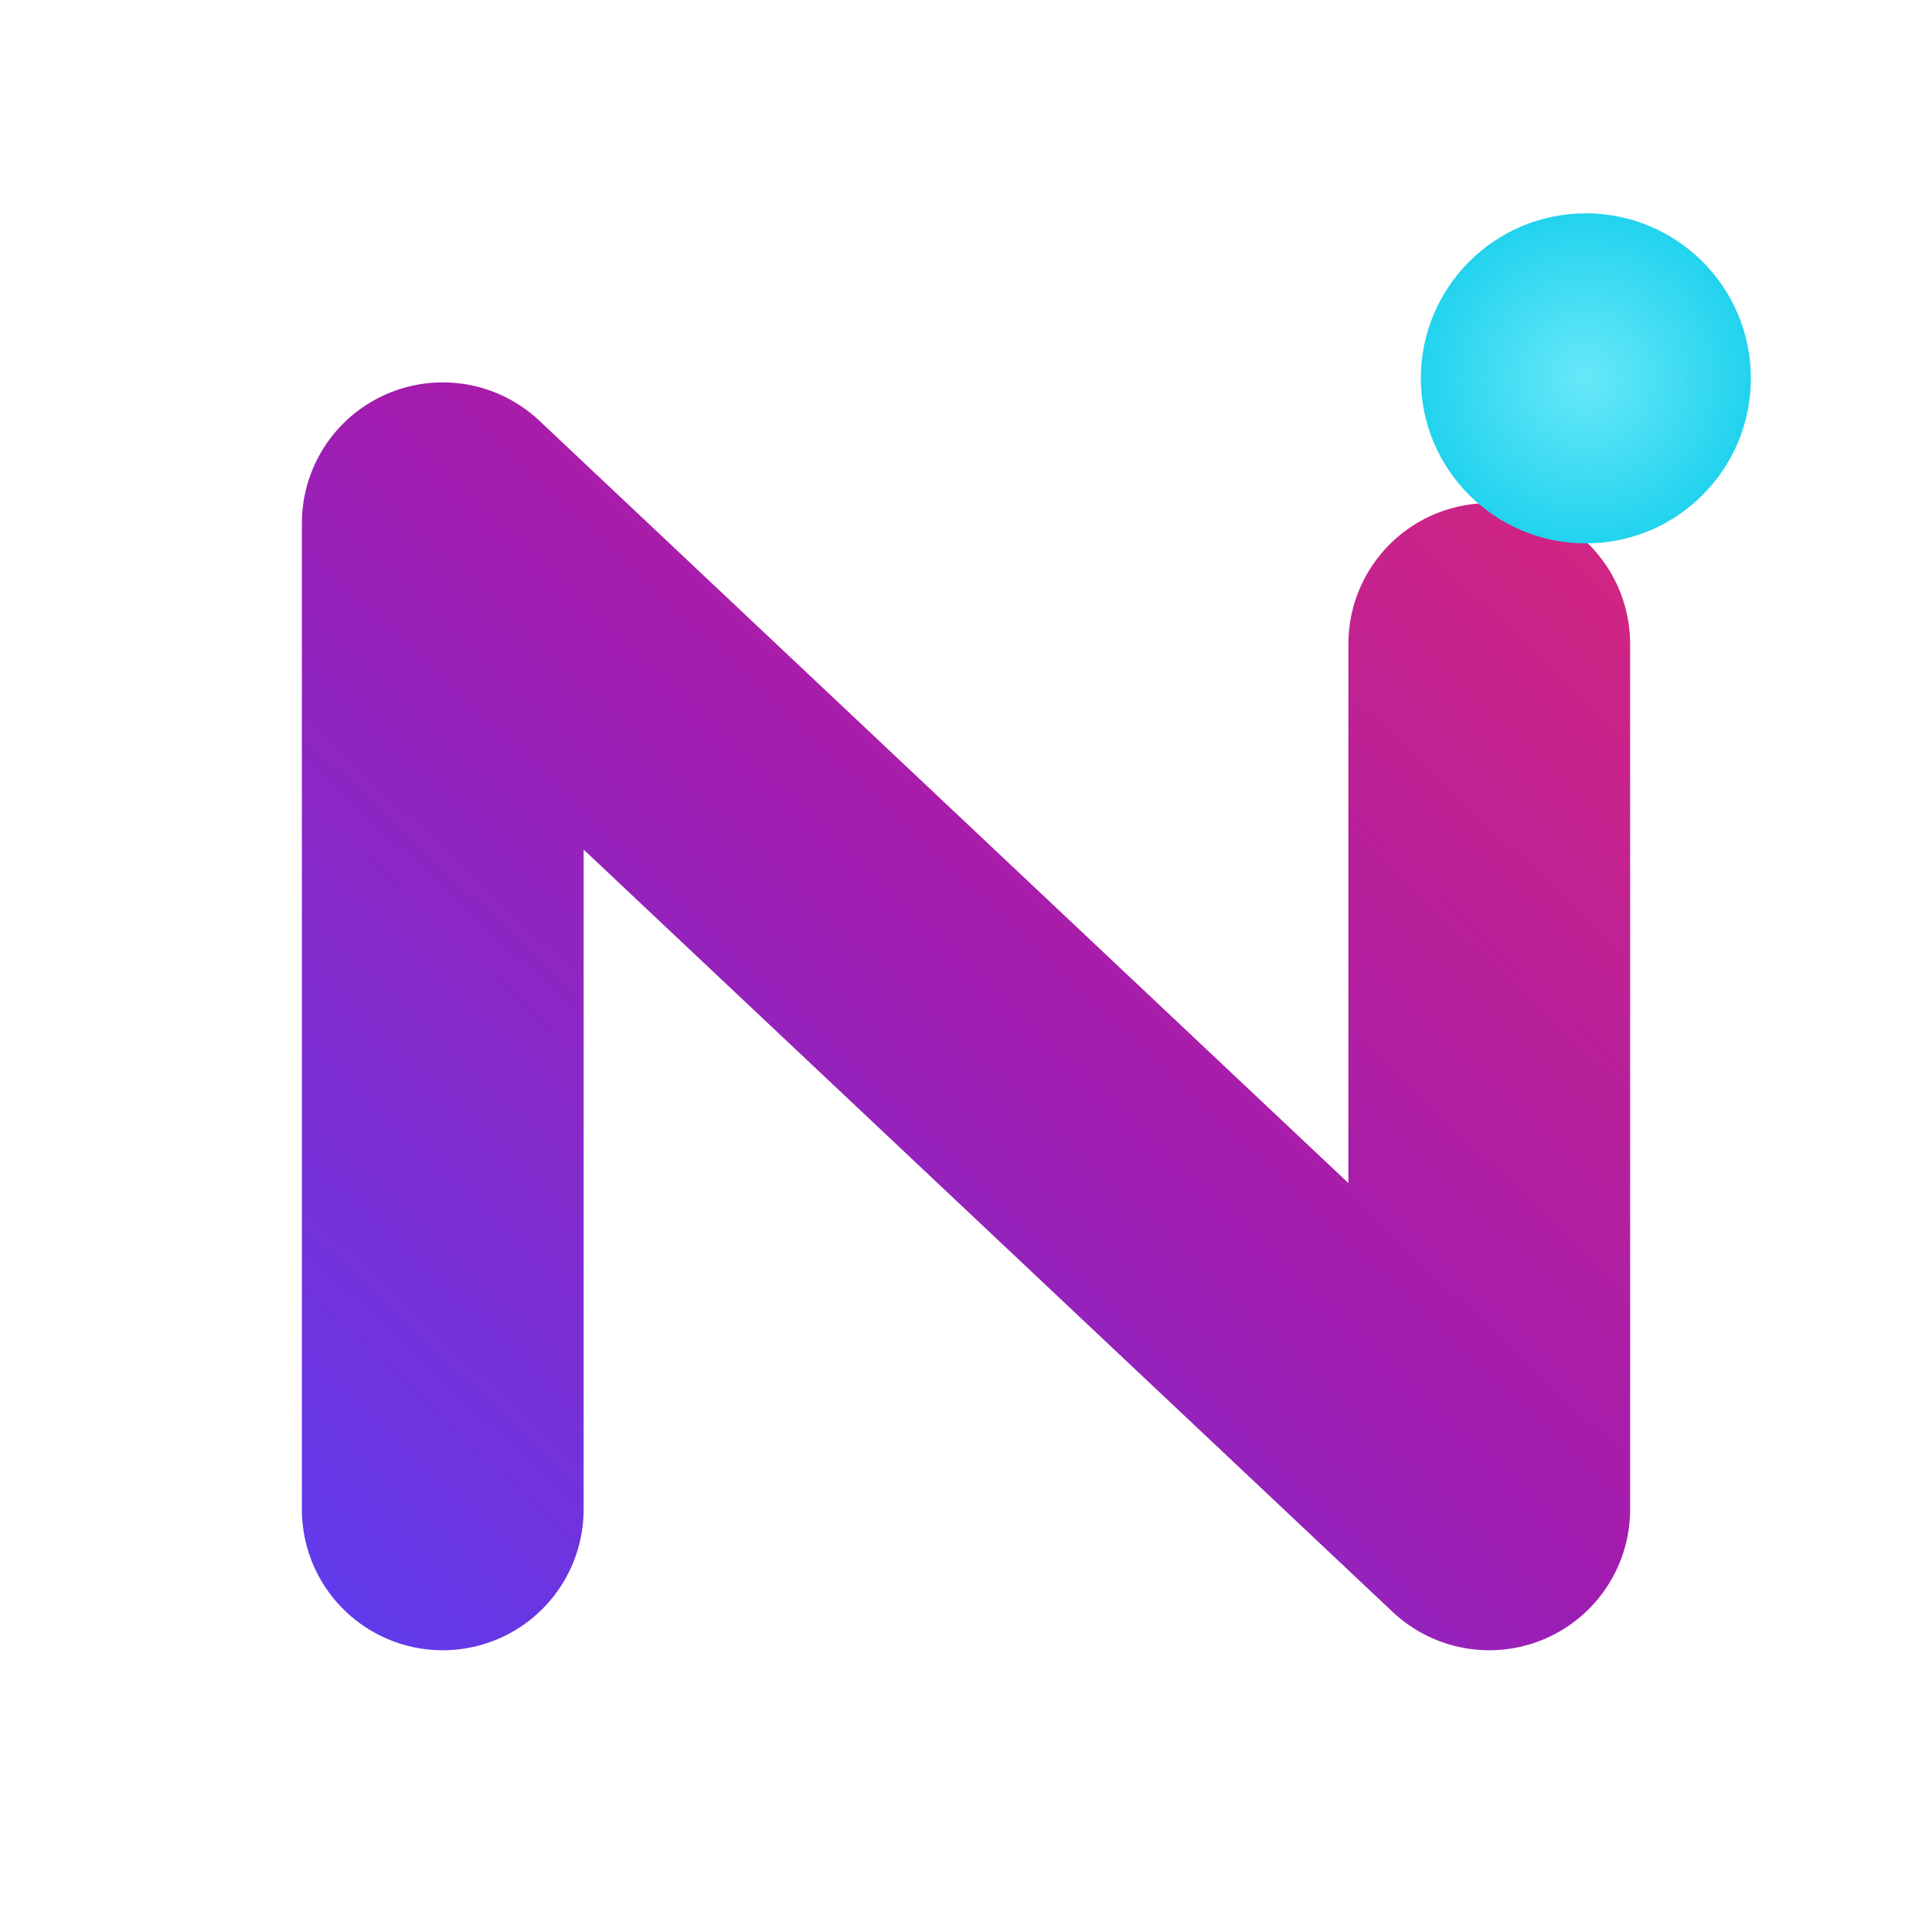
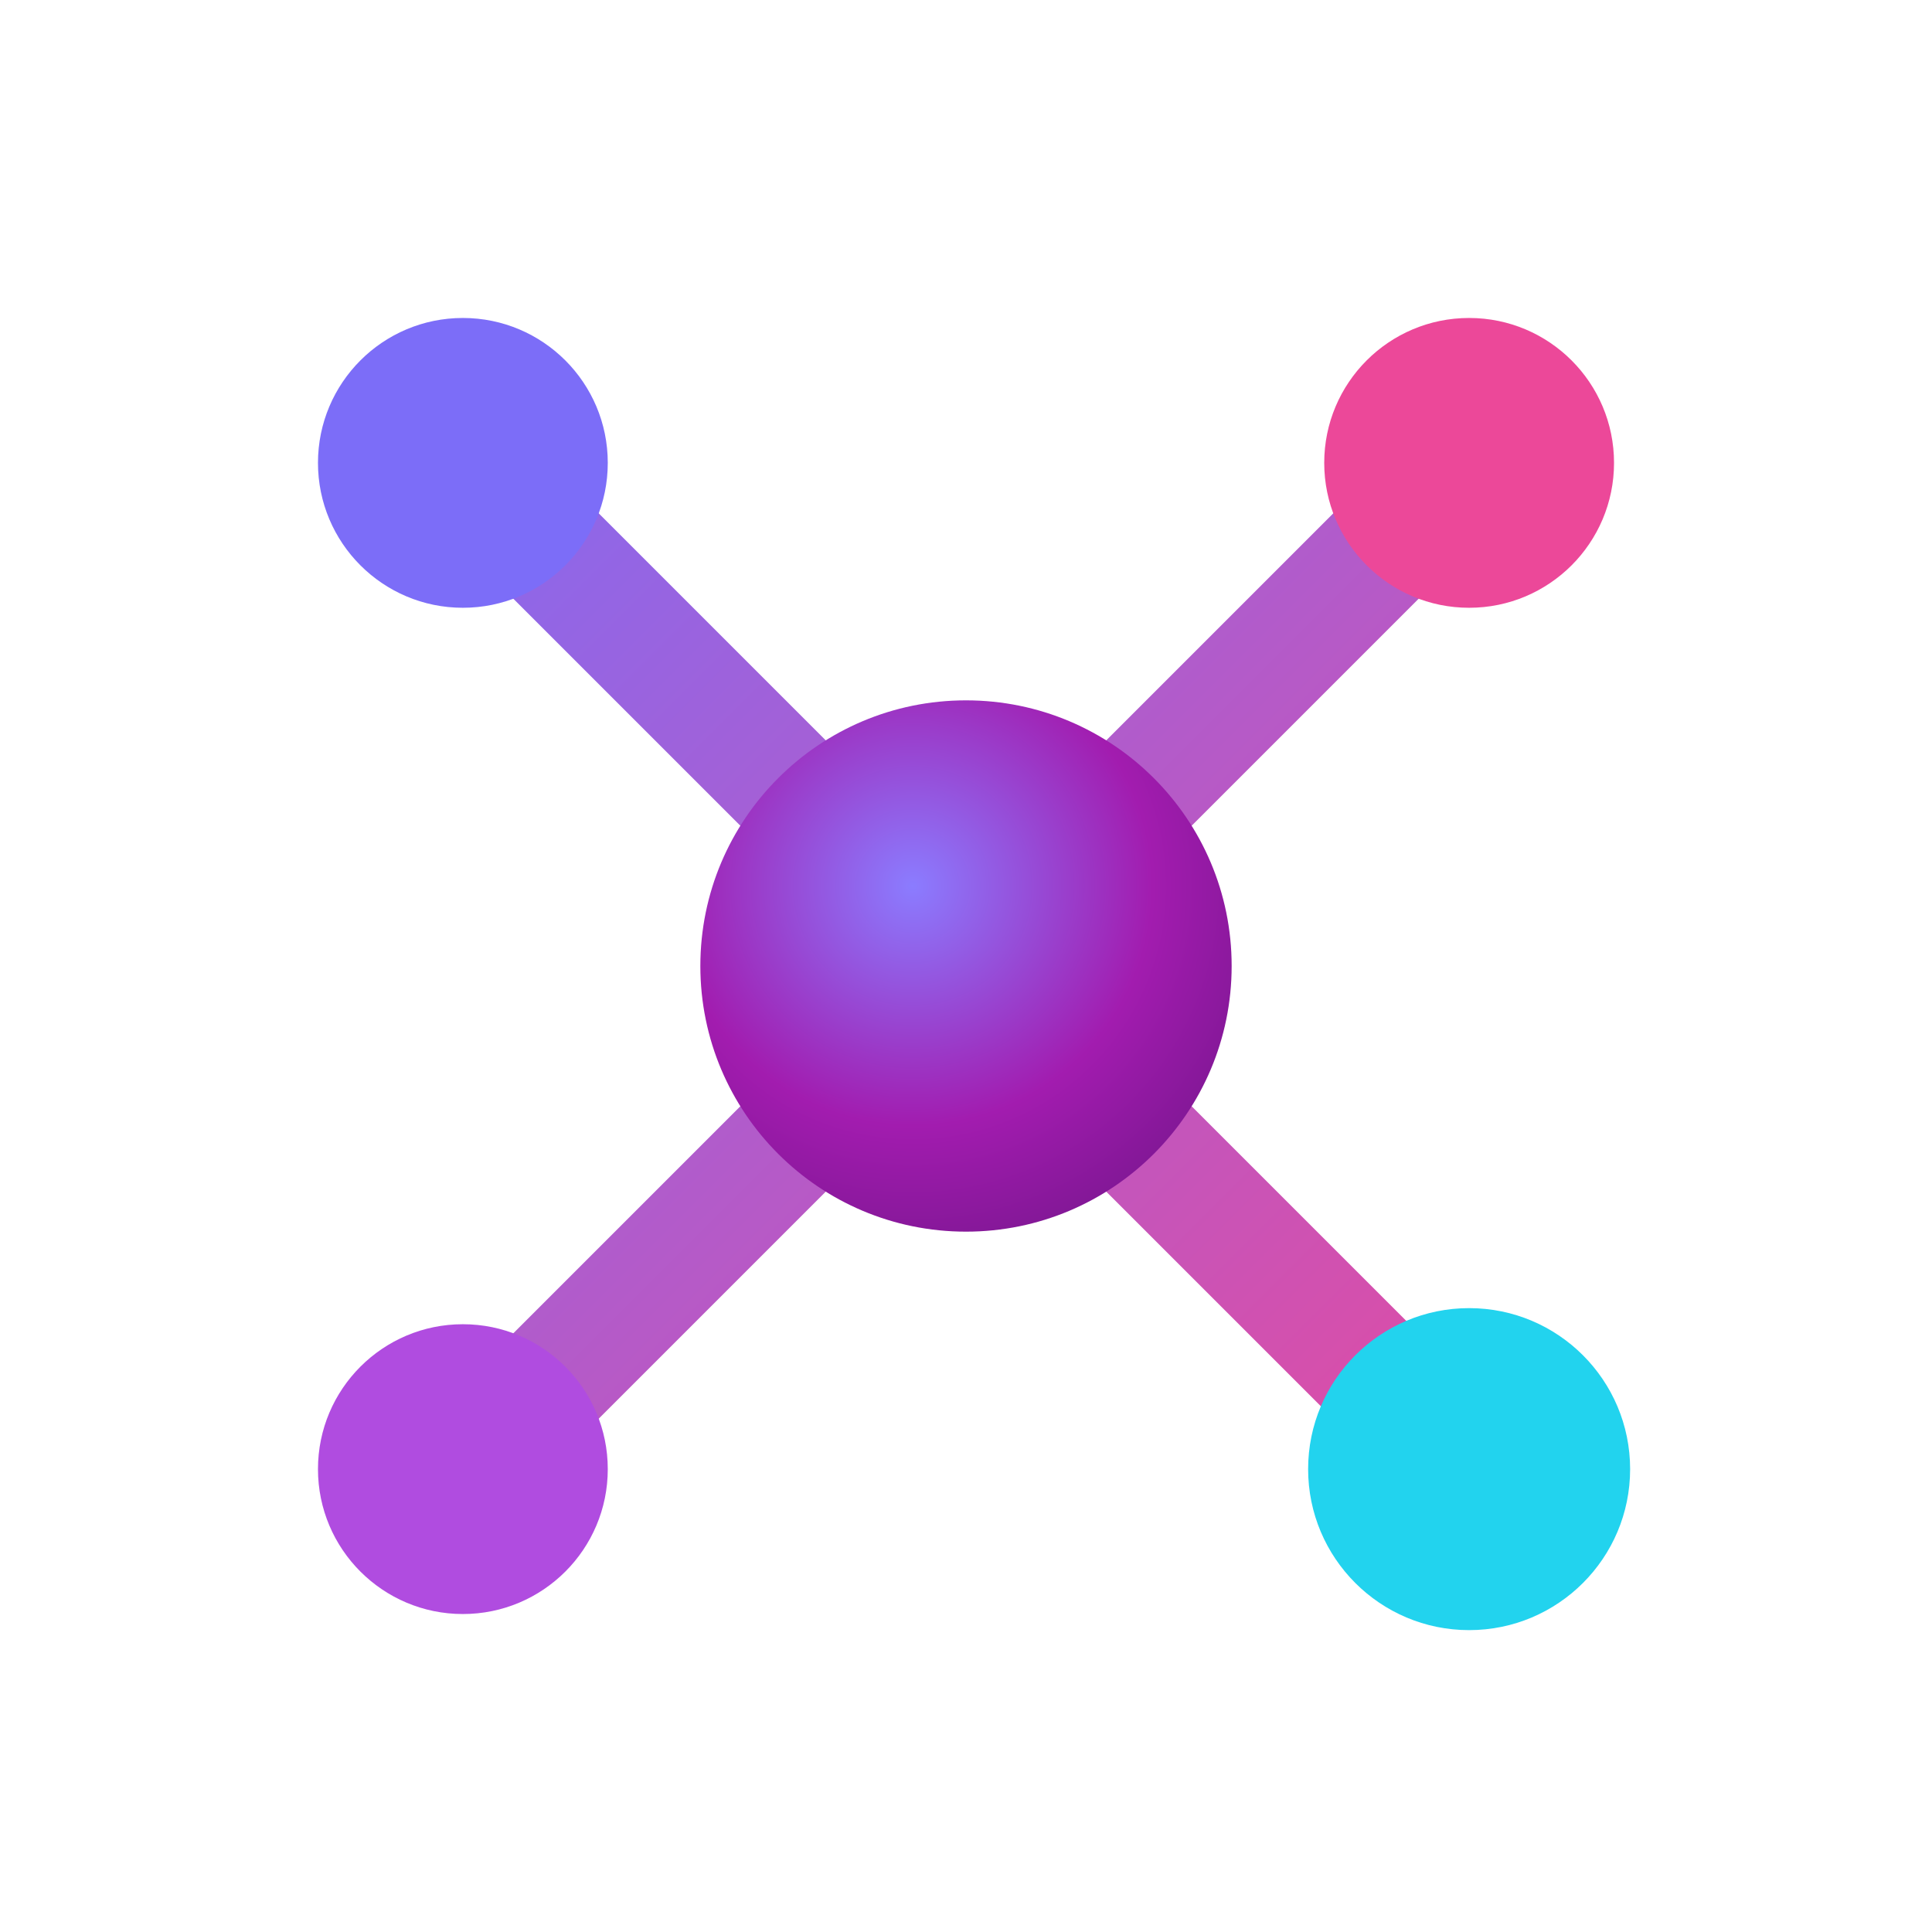
<svg xmlns="http://www.w3.org/2000/svg" width="48" height="48" viewBox="0 0 48 48" fill="none">
  <defs>
-     <linearGradient id="nexFav" x1="8" y1="42" x2="40" y2="8" gradientUnits="userSpaceOnUse">
-       <stop offset="0" stop-color="#5b3df0" />
-       <stop offset="0.52" stop-color="#a21caf" />
-       <stop offset="1" stop-color="#db2777" />
+     <radialGradient id="nexNode" cx="0.4" cy="0.35" r="0.75">
+       <stop offset="0" stop-color="#8b7cff" />
+       <stop offset="0.6" stop-color="#a21caf" />
+       <stop offset="1" stop-color="#7a1690" />
+     </radialGradient>
+     <linearGradient id="nexLine" x1="8" y1="8" x2="40" y2="40" gradientUnits="userSpaceOnUse">
+       <stop offset="0" stop-color="#7c6df8" />
+       <stop offset="1" stop-color="#ec4899" />
    </linearGradient>
-     <radialGradient id="nexFavGlow" cx="0.5" cy="0.5" r="0.5">
-       <stop offset="0" stop-color="#67e8f9" />
-       <stop offset="1" stop-color="#22d3ee" />
-     </radialGradient>
  </defs>
-   <path d="M11 37.5 V13 L37 37.5 V16" stroke="url(#nexFav)" stroke-width="7" stroke-linecap="round" stroke-linejoin="round" />
-   <circle cx="39.4" cy="9.4" r="4.1" fill="url(#nexFavGlow)" />
+   <g stroke="url(#nexLine)" stroke-width="3" stroke-linecap="round">
+     <line x1="24" y1="24" x2="11.5" y2="11.5" />
+     <line x1="24" y1="24" x2="36.5" y2="11.5" />
+     <line x1="24" y1="24" x2="11.5" y2="36.5" />
+     <line x1="24" y1="24" x2="36.5" y2="36.5" />
+   </g>
+   <circle cx="11.5" cy="11.5" r="3.6" fill="#7c6df8" />
+   <circle cx="36.5" cy="11.5" r="3.6" fill="#ec4899" />
+   <circle cx="11.5" cy="36.5" r="3.6" fill="#b04ce0" />
+   <circle cx="36.5" cy="36.5" r="4" fill="#22d3ee" />
+   <circle cx="24" cy="24" r="6.6" fill="url(#nexNode)" />
</svg>
